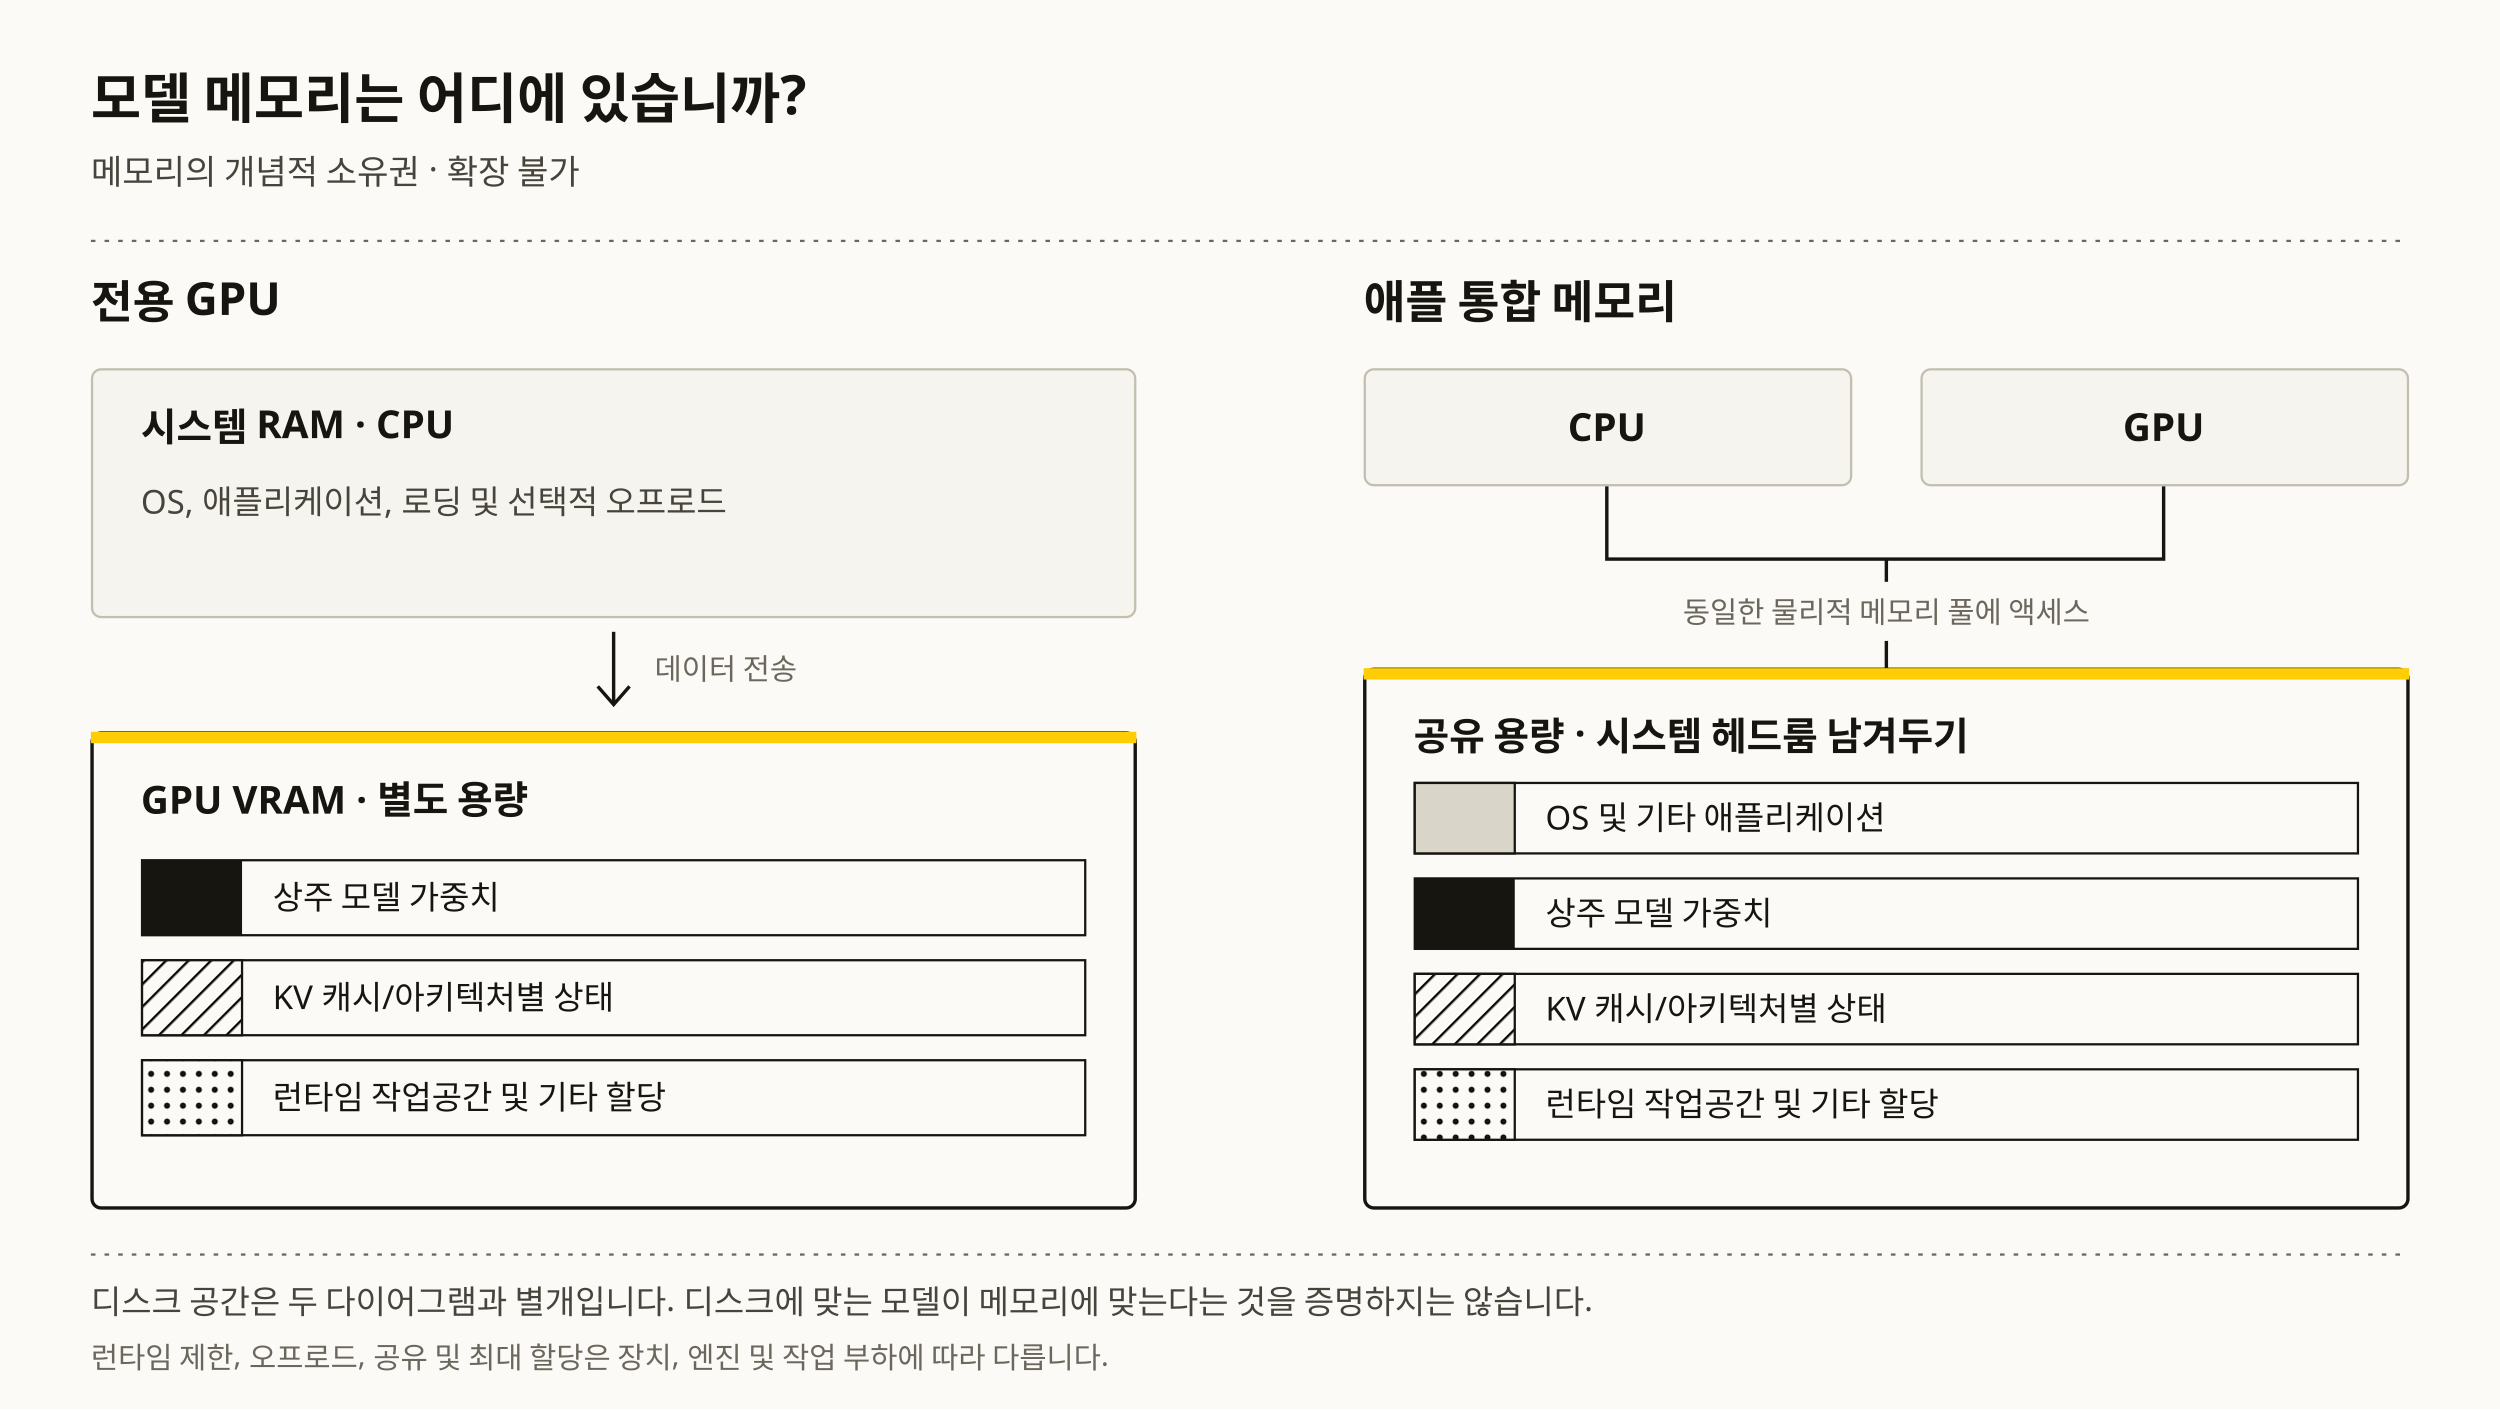
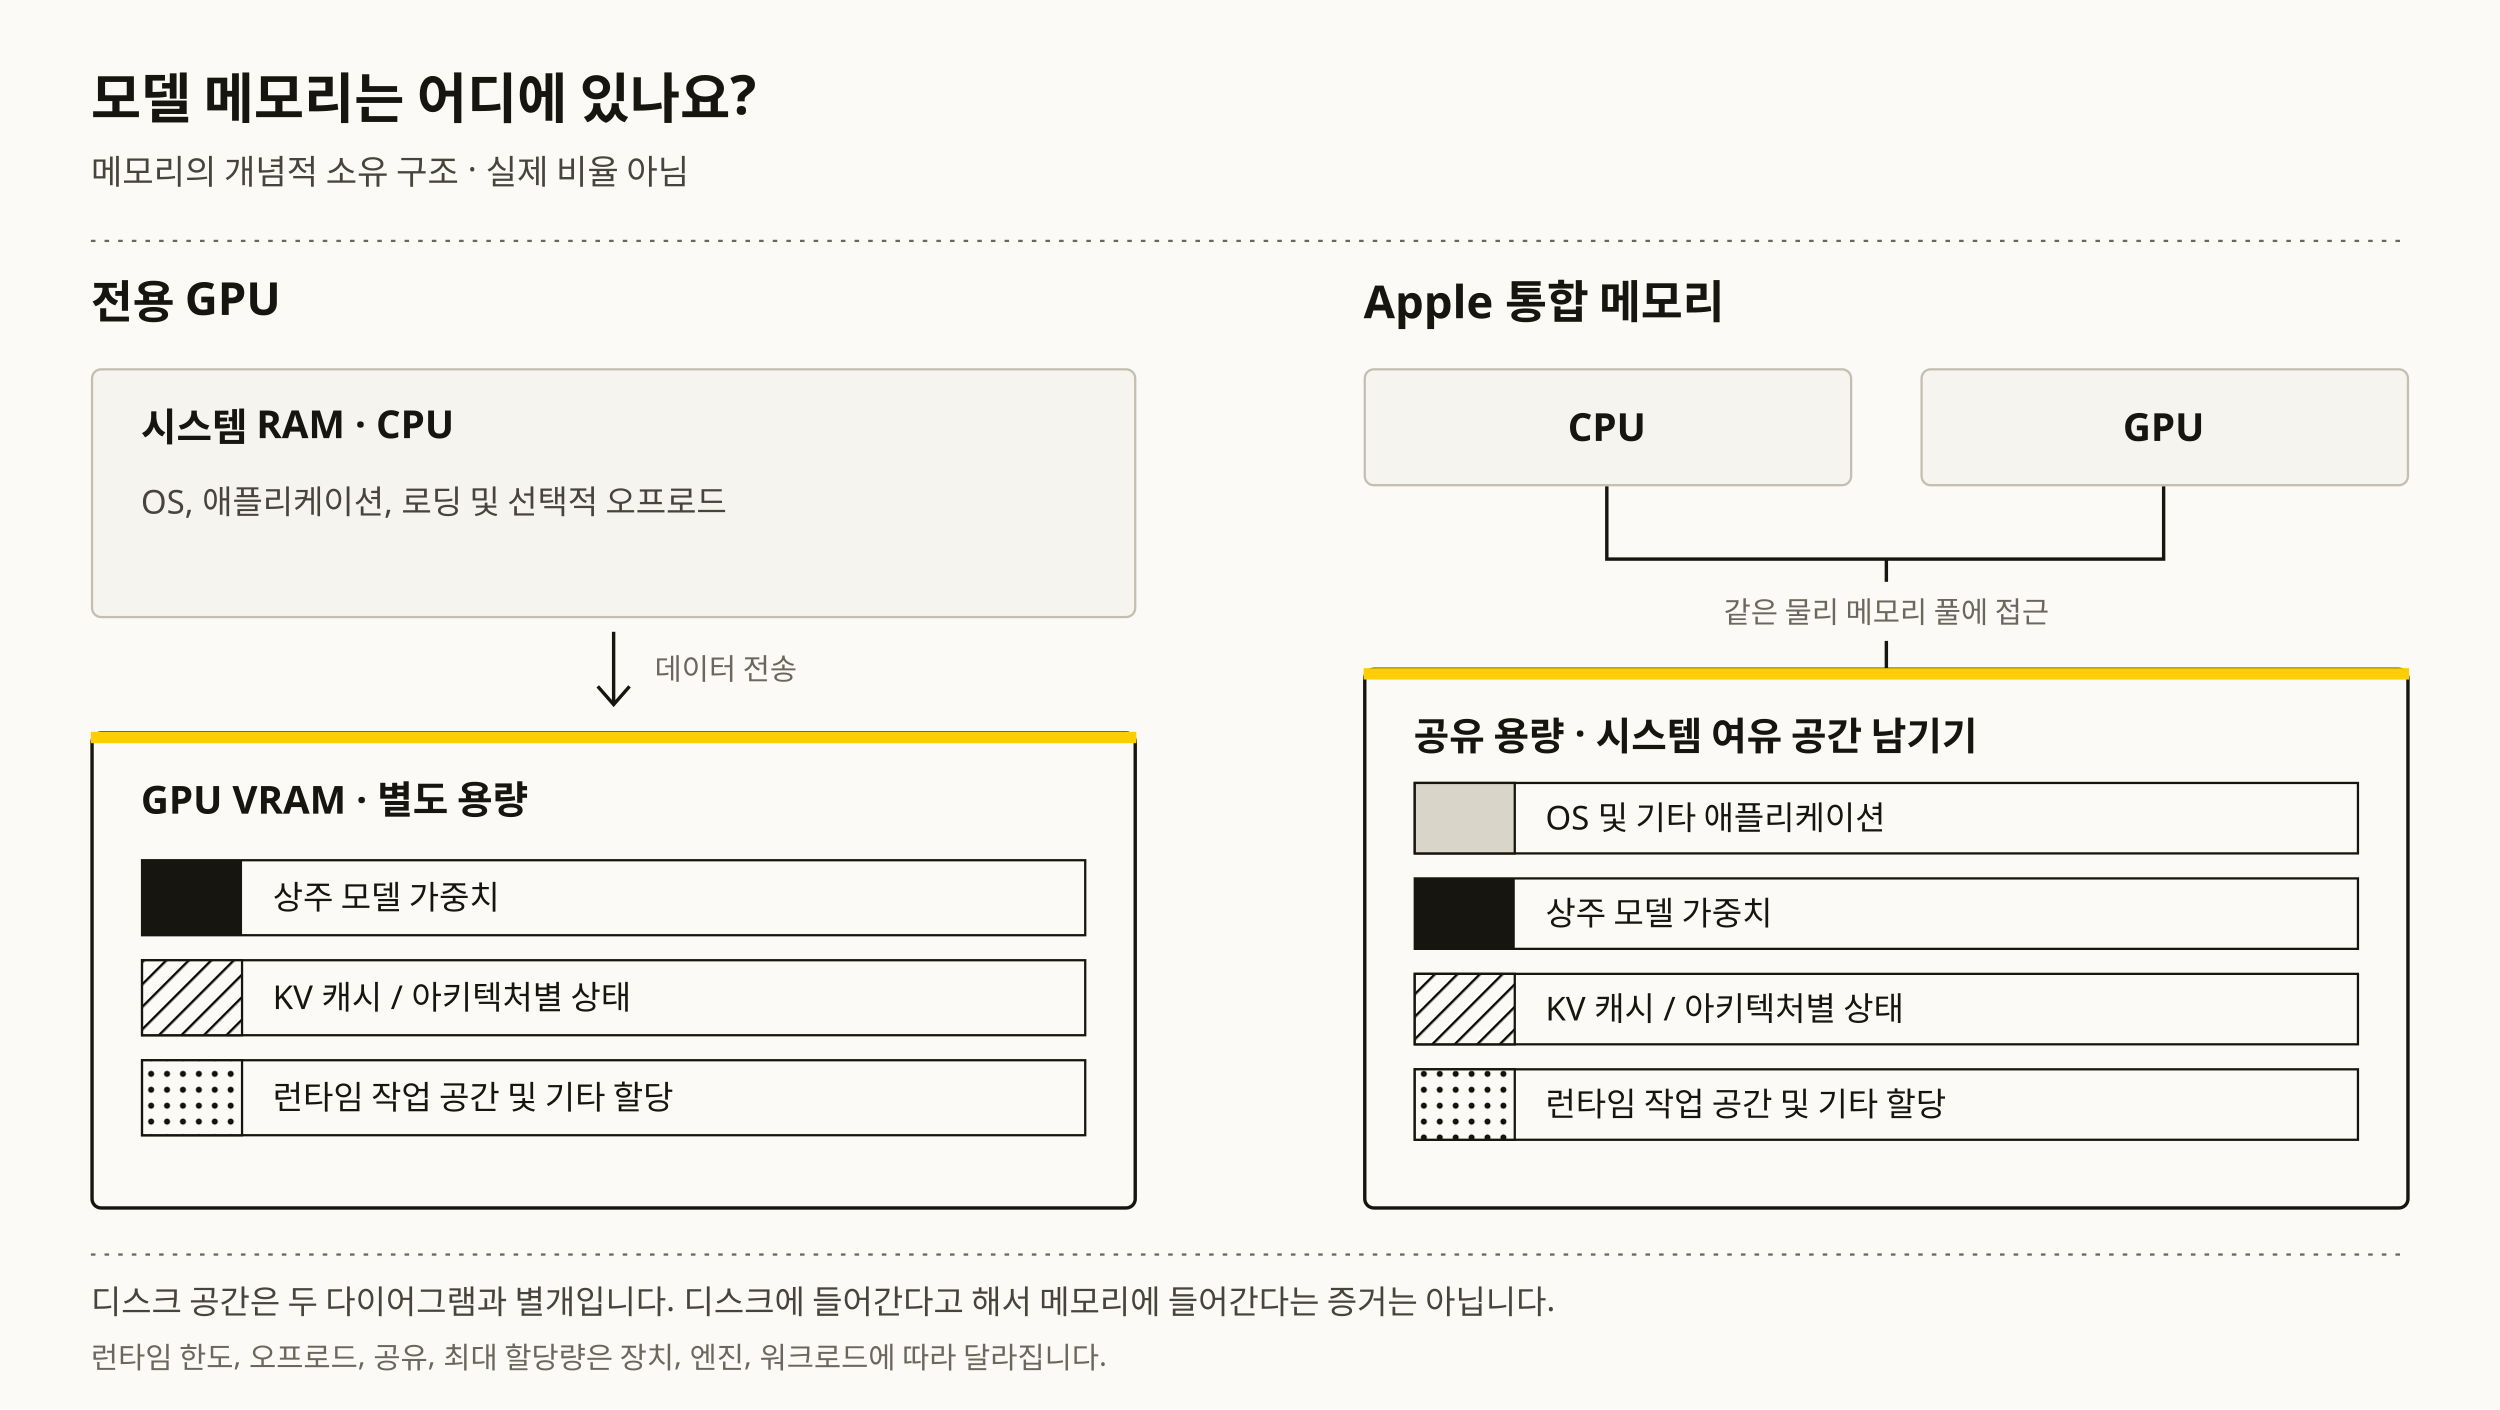
<svg xmlns="http://www.w3.org/2000/svg" width="1100" height="620" viewBox="0 0 1100 620" role="img" aria-labelledby="title desc">
  <style>
.bg{fill:#fbfaf6}.ink,.t1{fill:#16150f}.t2{fill:#47443c}.t3{fill:#6b675d}.ln{fill:none;stroke:#16150f}.box{fill:#fbfaf6;stroke:#16150f}
.soft{fill:#f6f4ee;stroke:#c3beb0}.os{fill:#d9d5c9;stroke:#16150f}.rl{fill:none;stroke:#6b675d}.tape{fill:#ffcd05}
@media (prefers-color-scheme:dark){.bg{fill:#1a1a16}.ink,.t1{fill:#eeece4}.t2{fill:#bdb9ad}.t3{fill:#959186}.ln{stroke:#eeece4}.box{fill:#1a1a16;stroke:#eeece4}
.soft{fill:#1f1f1a;stroke:#45433b}.os{fill:#45433b;stroke:#eeece4}.rl{stroke:#959186}}
text{font-family:'Schibsted Grotesk Variable','Schibsted Grotesk',system-ui,-apple-system,'Segoe UI','Noto Sans',sans-serif}
</style>
  <defs>
    <pattern id="hatch" width="7" height="7" patternUnits="userSpaceOnUse" patternTransform="rotate(45)">
      <rect width="7" height="7" class="bg" />
      <path d="M0 0V7" class="ln" stroke-width="2.2" />
    </pattern>
    <pattern id="dots" width="7" height="7" patternUnits="userSpaceOnUse">
      <rect width="7" height="7" class="bg" />
      <circle cx="3.5" cy="3.5" r="1.35" class="ink" />
    </pattern>
  </defs>
  <rect width="1100" height="620" class="bg" />
-   <text x="40" y="52" font-size="24" font-weight="700" class="t1" data-fit="1010" data-rtl-x="1060">모델 메모리는 어디에 있습니까?</text>
-   <text x="40" y="81" font-size="15" class="t2" data-fit="1010" data-rtl-x="1060">메모리의 개념적 소유권 · 확장 불가</text>
+   <text x="40" y="52" font-size="24" font-weight="700" class="t1" data-fit="1010" data-rtl-x="1060">모델 메모리는 어디에 있나요?</text>
+   <text x="40" y="81" font-size="15" class="t2" data-fit="1010" data-rtl-x="1060">메모리의 개념적 소유 구조 · 실제 비율 아님</text>
  <path d="M40 106H1060" class="rl" stroke-dasharray="2 4" />
  <text x="40" y="140" font-size="20" font-weight="650" class="t1" data-fit="460" data-rtl-x="500">전용 GPU</text>
-   <text x="600" y="140" font-size="20" font-weight="650" class="t1" data-fit="460" data-rtl-x="1060">애플 통합 메모리</text>
+   <text x="600" y="140" font-size="20" font-weight="650" class="t1" data-fit="460" data-rtl-x="1060">Apple 통합 메모리</text>
  <rect x="40.5" y="162.5" width="459" height="109" rx="4" class="soft" />
  <text x="62" y="194" font-size="17" font-weight="650" class="t1" data-fit="416" data-rtl-x="478">시스템 RAM · CPU</text>
  <text x="62" y="226" font-size="14.5" class="t2" data-fit="416" data-rtl-x="478">OS, 애플리케이션, 로딩 및 선택적 오프로드</text>
  <path d="M270 278V310M263 302l7 8 7-8" class="ln" stroke-width="1.5" />
  <text x="288" y="299" font-size="13" class="t3" data-fit="200" data-rtl-x="252">데이터 전송</text>
  <rect x="40.5" y="322.5" width="459" height="209" rx="4" class="box" stroke-width="1.5" />
  <rect x="40" y="322" width="460" height="5" class="tape" />
  <text x="62" y="358" font-size="17" font-weight="650" class="t1" data-fit="416" data-rtl-x="478">GPU VRAM · 별도 용량</text>
  <rect x="62.5" y="378.5" width="415" height="33" class="box" />
  <rect x="62.5" y="378.5" width="44" height="33" class="ink" />
  <text x="120" y="400" font-size="14.5" class="t1" data-fit="350" data-rtl-x="466">상주 모델 가중치</text>
  <rect x="62.5" y="422.5" width="415" height="33" class="box" />
  <rect x="62.5" y="422.5" width="44" height="33" fill="url(#hatch)" />
  <rect x="62.5" y="422.5" width="44" height="33" class="ln" />
-   <text x="120" y="444" font-size="14.5" class="t1" data-fit="350" data-rtl-x="466">KV 캐시/아키텍처별 상태</text>
+   <text x="120" y="444" font-size="14.5" class="t1" data-fit="350" data-rtl-x="466">KV 캐시 / 아키텍처별 상태</text>
  <rect x="62.5" y="466.5" width="415" height="33" class="box" />
  <rect x="62.5" y="466.5" width="44" height="33" fill="url(#dots)" />
  <rect x="62.5" y="466.5" width="44" height="33" class="ln" />
-   <text x="120" y="488" font-size="14.5" class="t1" data-fit="350" data-rtl-x="466">런타임 작업공간 및 기타 할당</text>
+   <text x="120" y="488" font-size="14.5" class="t1" data-fit="350" data-rtl-x="466">런타임 작업 공간 및 기타 할당</text>
  <rect x="600.5" y="162.5" width="214" height="51" rx="4" class="soft" />
  <text x="707" y="194" font-size="17" font-weight="650" text-anchor="middle" class="t1">CPU</text>
  <rect x="845.5" y="162.5" width="214" height="51" rx="4" class="soft" />
  <text x="952" y="194" font-size="17" font-weight="650" text-anchor="middle" class="t1">GPU</text>
  <path d="M707 214V246H952V214M830 246V256M830 282V294" class="ln" stroke-width="1.5" />
-   <text x="830" y="274" font-size="13" text-anchor="middle" class="t3" data-fit="440">동일한 물리적 메모리 풀에 액세스</text>
+   <text x="830" y="274" font-size="13" text-anchor="middle" class="t3" data-fit="440">같은 물리 메모리 풀에 접근</text>
  <rect x="600.5" y="294.5" width="459" height="237" rx="4" class="box" stroke-width="1.5" />
  <rect x="600" y="294" width="460" height="5" class="tape" />
-   <text x="622" y="330" font-size="17" font-weight="650" class="t1" data-fit="416" data-rtl-x="1038">공유 용량 · 시스템 헤드룸 남겨두기</text>
+   <text x="622" y="330" font-size="17" font-weight="650" class="t1" data-fit="416" data-rtl-x="1038">공유 용량 · 시스템 여유 공간 남기기</text>
  <rect x="622.5" y="344.5" width="415" height="31" class="box" />
  <rect x="622.5" y="344.5" width="44" height="31" class="os" />
  <text x="680" y="365" font-size="14.5" class="t1" data-fit="350" data-rtl-x="1026">OS 및 기타 애플리케이션</text>
  <rect x="622.5" y="386.5" width="415" height="31" class="box" />
  <rect x="622.5" y="386.5" width="44" height="31" class="ink" />
  <text x="680" y="407" font-size="14.5" class="t1" data-fit="350" data-rtl-x="1026">상주 모델 가중치</text>
  <rect x="622.5" y="428.5" width="415" height="31" class="box" />
  <rect x="622.5" y="428.5" width="44" height="31" fill="url(#hatch)" />
  <rect x="622.5" y="428.5" width="44" height="31" class="ln" />
-   <text x="680" y="449" font-size="14.5" class="t1" data-fit="350" data-rtl-x="1026">KV 캐시/아키텍처별 상태</text>
+   <text x="680" y="449" font-size="14.5" class="t1" data-fit="350" data-rtl-x="1026">KV 캐시 / 아키텍처별 상태</text>
  <rect x="622.5" y="470.5" width="415" height="31" class="box" />
  <rect x="622.5" y="470.5" width="44" height="31" fill="url(#dots)" />
  <rect x="622.5" y="470.5" width="44" height="31" class="ln" />
-   <text x="680" y="491" font-size="14.5" class="t1" data-fit="350" data-rtl-x="1026">런타임 작업공간 및 기타 할당</text>
+   <text x="680" y="491" font-size="14.5" class="t1" data-fit="350" data-rtl-x="1026">런타임 작업 공간 및 기타 할당</text>
  <path d="M40 552H1060" class="rl" stroke-dasharray="2 4" />
-   <text x="40" y="578" font-size="14.5" class="t2" data-fit="1020" data-rtl-x="1060">디스크 공간은 두 다이어그램과 별개입니다. 디스크에 맞는 모델이 메모리에 맞는다는 것을 증명하지는 않습니다.</text>
-   <text x="40" y="602" font-size="13" class="t3" data-fit="1020" data-rtl-x="1060">런타임 제한, 오프로드, 공유 및 최대 할당은 장치, 엔진 및 작업 부하에 따라 다릅니다.</text>
+   <text x="40" y="578" font-size="14.5" class="t2" data-fit="1020" data-rtl-x="1060">디스크 공간은 두 다이어그램과 별개입니다. 디스크에 들어간다고 해서 메모리에 들어간다는 증거는 아닙니다.</text>
+   <text x="40" y="602" font-size="13" class="t3" data-fit="1020" data-rtl-x="1060">런타임 한도, 오프로드, 공유, 최대 할당량은 장치, 엔진, 워크로드에 따라 달라집니다.</text>
</svg>
